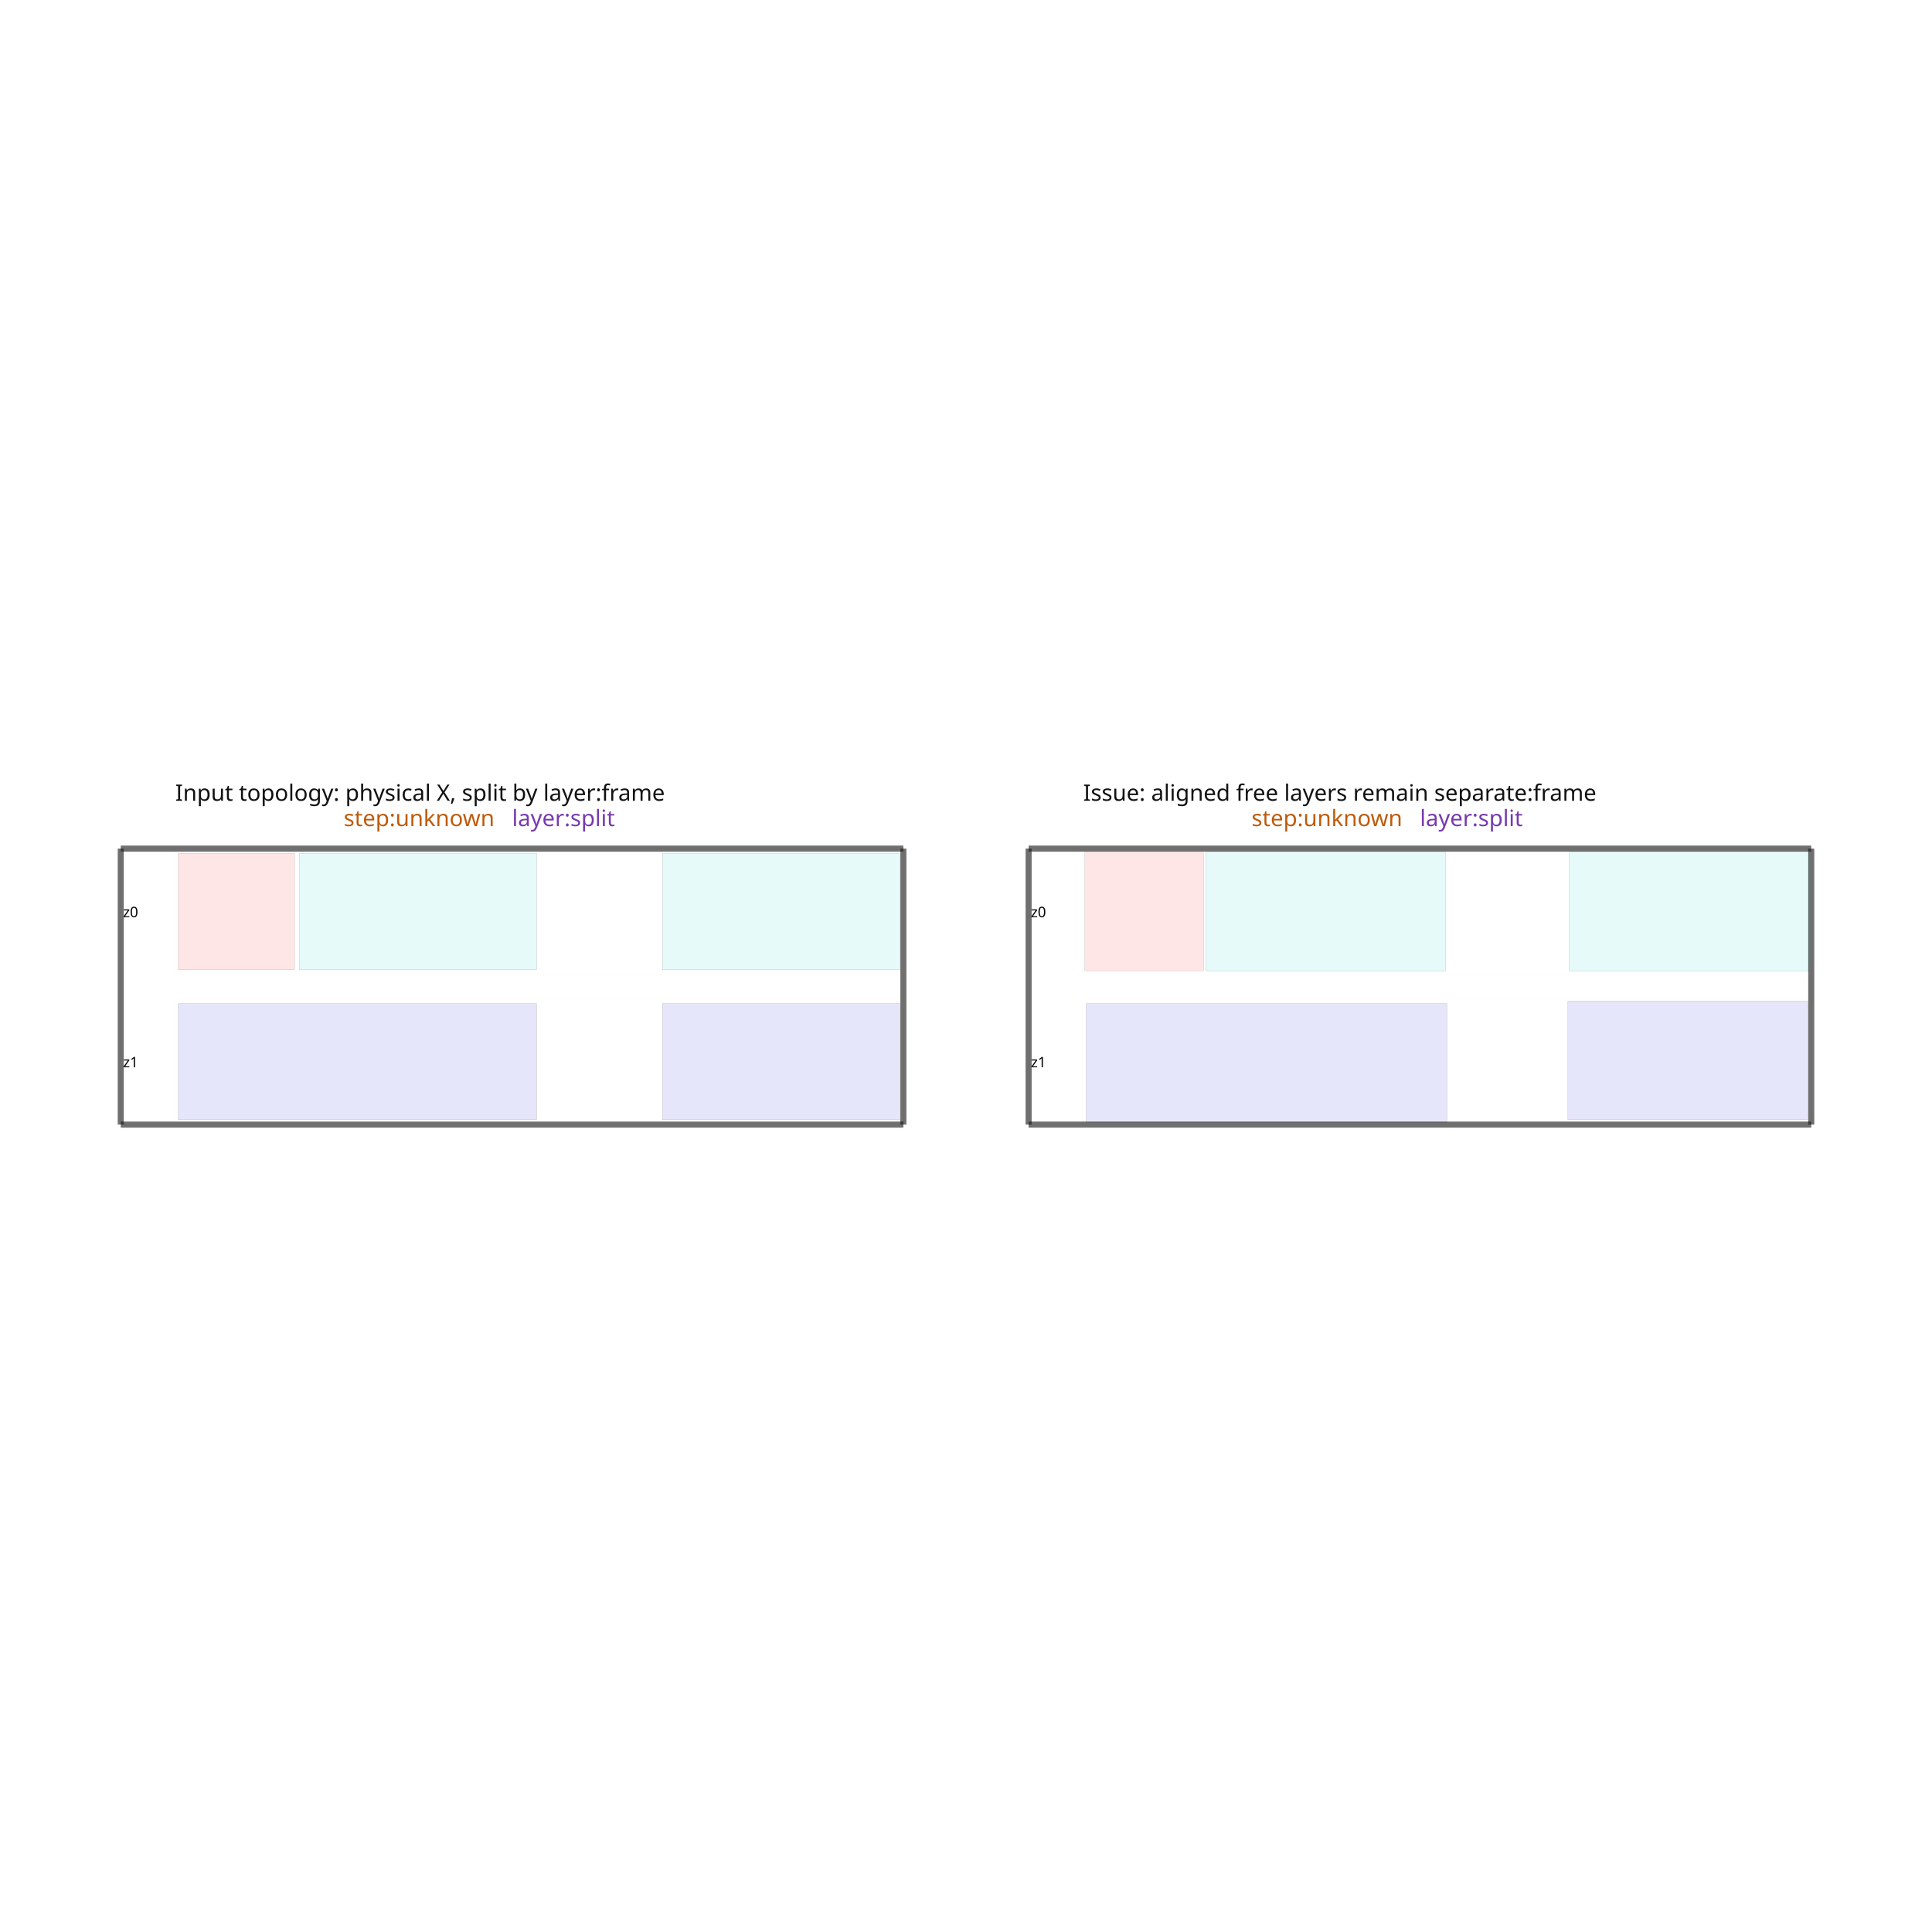
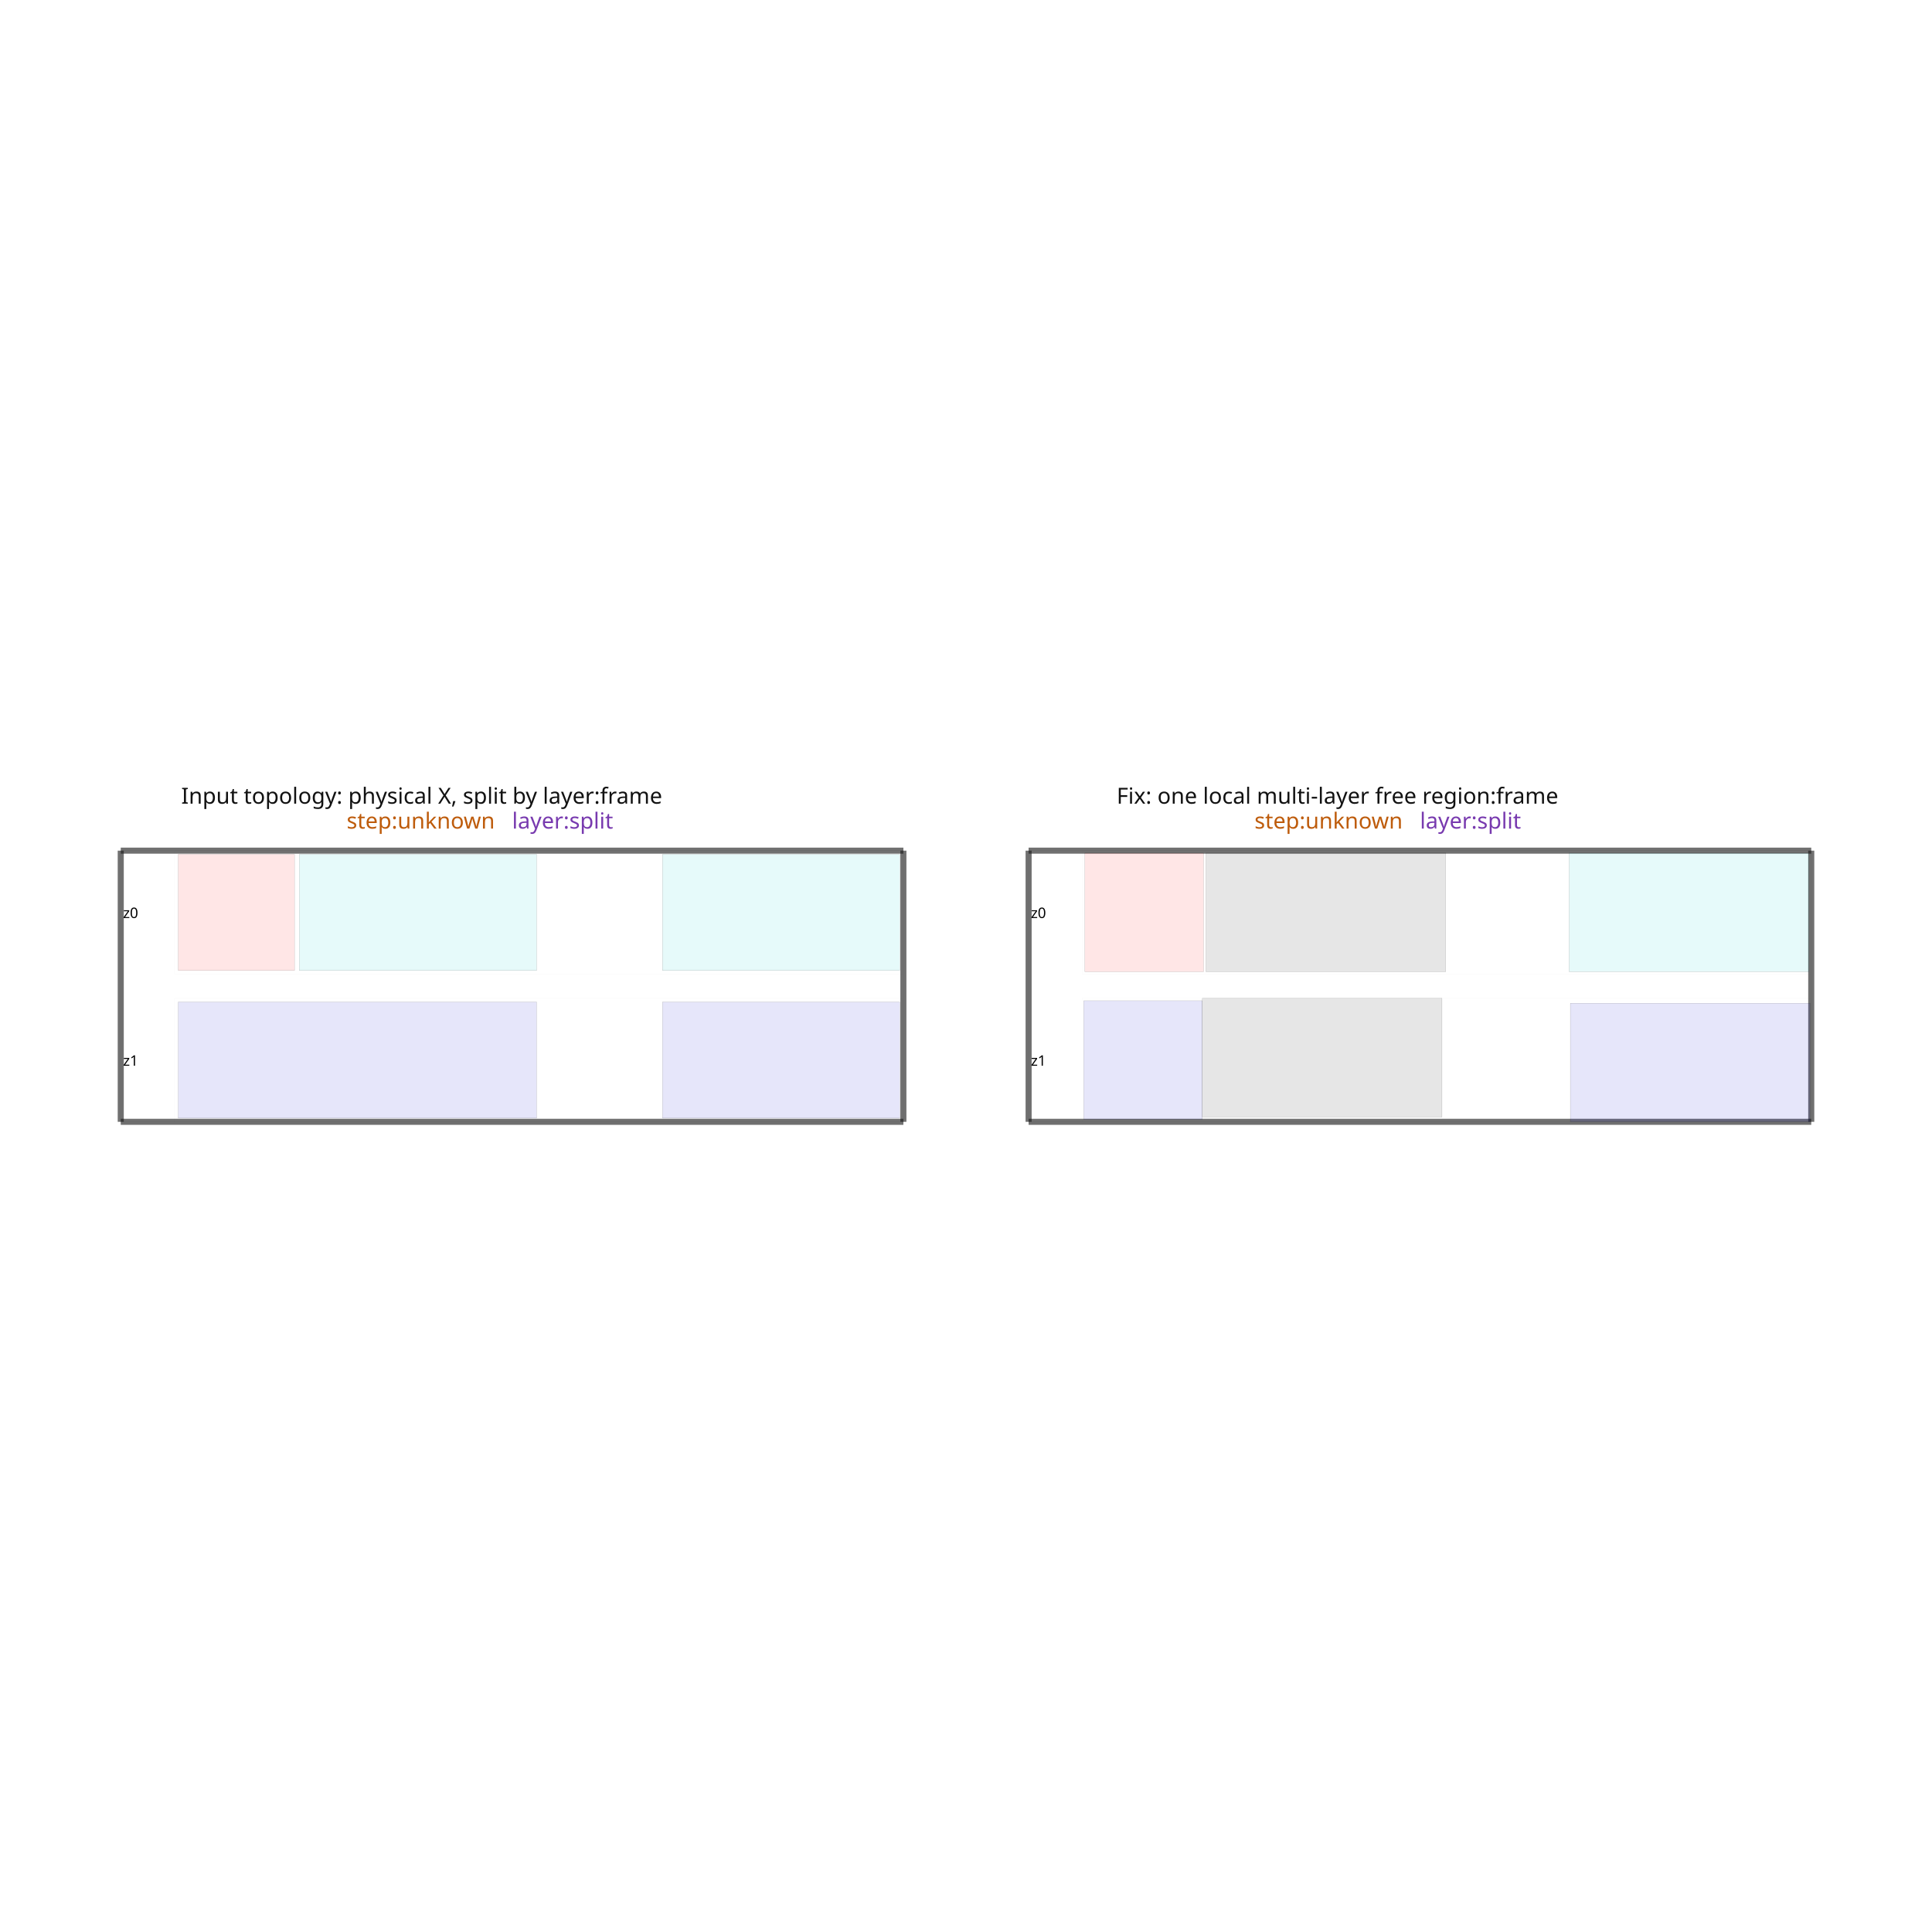
<svg xmlns="http://www.w3.org/2000/svg" width="640" height="640" viewBox="0 0 640 640">
  <rect width="100%" height="100%" fill="white" />
  <g>
-     <polyline data-points="0,0 6.465000000000001,0" data-type="line" data-label="" points="40,372.539 299.259,372.539" fill="none" stroke="rgba(25,25,25,0.62)" stroke-width="2.005" />
+     <polyline data-points="0,0 6.465000000000001,0" data-type="line" data-label="" points="40,371.617 299.259,371.617" fill="none" stroke="rgba(25,25,25,0.62)" stroke-width="2.005" />
  </g>
  <g>
-     <polyline data-points="6.465000000000001,0 6.465000000000001,2.2800000000000002" data-type="line" data-label="" points="299.259,372.539 299.259,281.106" fill="none" stroke="rgba(25,25,25,0.62)" stroke-width="2.005" />
+     <polyline data-points="6.465000000000001,0 6.465000000000001,2.24" data-type="line" data-label="" points="299.259,371.617 299.259,281.789" fill="none" stroke="rgba(25,25,25,0.62)" stroke-width="2.005" />
  </g>
  <g>
-     <polyline data-points="6.465000000000001,2.2800000000000002 0,2.2800000000000002" data-type="line" data-label="" points="299.259,281.106 40,281.106" fill="none" stroke="rgba(25,25,25,0.62)" stroke-width="2.005" />
+     <polyline data-points="6.465000000000001,2.24 0,2.24" data-type="line" data-label="" points="299.259,281.789 40,281.789" fill="none" stroke="rgba(25,25,25,0.62)" stroke-width="2.005" />
  </g>
  <g>
-     <polyline data-points="0,2.2800000000000002 0,0" data-type="line" data-label="" points="40,281.106 40,372.539" fill="none" stroke="rgba(25,25,25,0.62)" stroke-width="2.005" />
+     <polyline data-points="0,2.24 0,0" data-type="line" data-label="" points="40,281.789 40,371.617" fill="none" stroke="rgba(25,25,25,0.62)" stroke-width="2.005" />
  </g>
  <g>
-     <polyline data-points="7.499400000000001,0 13.964400000000001,0" data-type="line" data-label="" points="340.741,372.539 600,372.539" fill="none" stroke="rgba(25,25,25,0.62)" stroke-width="2.005" />
+     <polyline data-points="7.499400000000001,0 13.964400000000001,0" data-type="line" data-label="" points="340.741,371.617 600,371.617" fill="none" stroke="rgba(25,25,25,0.62)" stroke-width="2.005" />
  </g>
  <g>
-     <polyline data-points="13.964400000000001,0 13.964400000000001,2.2800000000000002" data-type="line" data-label="" points="600,372.539 600,281.106" fill="none" stroke="rgba(25,25,25,0.62)" stroke-width="2.005" />
+     <polyline data-points="13.964400000000001,0 13.964400000000001,2.24" data-type="line" data-label="" points="600,371.617 600,281.789" fill="none" stroke="rgba(25,25,25,0.62)" stroke-width="2.005" />
  </g>
  <g>
-     <polyline data-points="13.964400000000001,2.2800000000000002 7.499400000000001,2.2800000000000002" data-type="line" data-label="" points="600,281.106 340.741,281.106" fill="none" stroke="rgba(25,25,25,0.62)" stroke-width="2.005" />
+     <polyline data-points="13.964400000000001,2.24 7.499400000000001,2.24" data-type="line" data-label="" points="600,281.789 340.741,281.789" fill="none" stroke="rgba(25,25,25,0.62)" stroke-width="2.005" />
  </g>
  <g>
-     <polyline data-points="7.499400000000001,2.2800000000000002 7.499400000000001,0" data-type="line" data-label="" points="340.741,281.106 340.741,372.539" fill="none" stroke="rgba(25,25,25,0.62)" stroke-width="2.005" />
+     <polyline data-points="7.499400000000001,2.24 7.499400000000001,0" data-type="line" data-label="" points="340.741,281.789 340.741,371.617" fill="none" stroke="rgba(25,25,25,0.62)" stroke-width="2.005" />
  </g>
  <g>
-     <rect data-type="rect" data-label="Input topology: physical X, split by layer:frame step:unknown layer:split" data-x="3.2325000000000004" data-y="1.1400000000000001" x="40" y="281.106" width="259.259" height="91.432" fill="rgba(255,255,255,0)" stroke="rgba(25,25,25,0.42)" stroke-width="0.025" />
+     <rect data-type="rect" data-label="Input topology: physical X, split by layer:frame step:unknown layer:split" data-x="3.2325000000000004" data-y="1.12" x="40" y="281.789" width="259.259" height="89.828" fill="rgba(255,255,255,0)" stroke="rgba(25,25,25,0.42)" stroke-width="0.025" />
  </g>
  <g>
-     <rect data-type="rect" data-label="top-target availableZ: 0 containsTarget containsObstacle" data-x="0.9549999999999998" data-y="1.76" x="59.048" y="282.711" width="38.498" height="38.498" fill="rgba(255,0,0,0.1)" stroke="black" stroke-width="0.025" />
+     <rect data-type="rect" data-label="top-target availableZ: 0 containsTarget containsObstacle" data-x="0.9549999999999998" data-y="1.73" x="59.048" y="282.992" width="38.498" height="38.498" fill="rgba(255,0,0,0.1)" stroke="black" stroke-width="0.025" />
  </g>
  <g>
-     <rect data-type="rect" data-label="top-near-free availableZ: 0" data-x="2.455" data-y="1.76" x="99.15" y="282.711" width="78.6" height="38.498" fill="rgba(0,200,200, 0.1)" stroke="black" stroke-width="0.025" />
+     <rect data-type="rect" data-label="top-near-free availableZ: 0" data-x="2.455" data-y="1.73" x="99.15" y="282.992" width="78.6" height="38.498" fill="rgba(0,200,200, 0.1)" stroke="black" stroke-width="0.025" />
  </g>
  <g>
-     <rect data-type="rect" data-label="top-far-free availableZ: 0" data-x="5.455" data-y="1.76" x="219.456" y="282.711" width="78.6" height="38.498" fill="rgba(0,200,200, 0.1)" stroke="black" stroke-width="0.025" />
+     <rect data-type="rect" data-label="top-far-free availableZ: 0" data-x="5.455" data-y="1.73" x="219.456" y="282.992" width="78.6" height="38.498" fill="rgba(0,200,200, 0.1)" stroke="black" stroke-width="0.025" />
  </g>
  <g>
-     <rect data-type="rect" data-label="z0" data-x="3.455" data-y="1.76" x="57.845" y="281.106" width="241.414" height="41.706" fill="rgba(255,255,255,0)" stroke="rgba(40,40,40,0.14)" stroke-width="0.025" />
+     <rect data-type="rect" data-label="z0" data-x="3.455" data-y="1.73" x="57.845" y="281.789" width="241.414" height="40.904" fill="rgba(255,255,255,0)" stroke="rgba(40,40,40,0.14)" stroke-width="0.025" />
  </g>
  <g>
-     <rect data-type="rect" data-label="bottom-near-free availableZ: 1" data-x="1.9549999999999998" data-y="0.52" x="59.048" y="332.437" width="118.702" height="38.498" fill="rgba(0,0,200, 0.1)" stroke="black" stroke-width="0.025" />
+     <rect data-type="rect" data-label="bottom-near-free availableZ: 1" data-x="1.9549999999999998" data-y="0.51" x="59.048" y="331.916" width="118.702" height="38.498" fill="rgba(0,0,200, 0.1)" stroke="black" stroke-width="0.025" />
  </g>
  <g>
-     <rect data-type="rect" data-label="bottom-far-free availableZ: 1" data-x="5.455" data-y="0.52" x="219.456" y="332.437" width="78.6" height="38.498" fill="rgba(0,0,200, 0.1)" stroke="black" stroke-width="0.025" />
+     <rect data-type="rect" data-label="bottom-far-free availableZ: 1" data-x="5.455" data-y="0.51" x="219.456" y="331.916" width="78.6" height="38.498" fill="rgba(0,0,200, 0.1)" stroke="black" stroke-width="0.025" />
  </g>
  <g>
-     <rect data-type="rect" data-label="z1" data-x="3.455" data-y="0.52" x="57.845" y="330.833" width="241.414" height="41.706" fill="rgba(255,255,255,0)" stroke="rgba(40,40,40,0.14)" stroke-width="0.025" />
+     <rect data-type="rect" data-label="z1" data-x="3.455" data-y="0.51" x="57.845" y="330.713" width="241.414" height="40.904" fill="rgba(255,255,255,0)" stroke="rgba(40,40,40,0.14)" stroke-width="0.025" />
  </g>
  <g>
-     <rect data-type="rect" data-label="Issue: aligned free layers remain separate:frame step:unknown layer:split" data-x="10.731900000000001" data-y="1.1400000000000001" x="340.741" y="281.106" width="259.259" height="91.432" fill="rgba(255,255,255,0)" stroke="rgba(25,25,25,0.42)" stroke-width="0.025" />
+     <rect data-type="rect" data-label="Fix: one local multi-layer free region:frame step:unknown layer:split" data-x="10.731900000000001" data-y="1.12" x="340.741" y="281.789" width="259.259" height="89.828" fill="rgba(255,255,255,0)" stroke="rgba(25,25,25,0.42)" stroke-width="0.025" />
  </g>
  <g>
-     <rect data-type="rect" data-label="top-target availableZ: 0 component: yes" data-x="8.454400000000001" data-y="1.76" x="359.388" y="282.31" width="39.3" height="39.3" fill="rgba(255,0,0,0.1)" stroke="black" stroke-width="0.025" />
+     <rect data-type="rect" data-label="top-target availableZ: 0 component: yes" data-x="8.454400000000001" data-y="1.73" x="359.388" y="282.591" width="39.3" height="39.3" fill="rgba(255,0,0,0.1)" stroke="black" stroke-width="0.025" />
  </g>
  <g>
-     <rect data-type="rect" data-label="top-near-free availableZ: 0 component: yes" data-x="9.954400000000001" data-y="1.76" x="399.49" y="282.31" width="79.402" height="39.3" fill="rgba(0,200,200, 0.1)" stroke="black" stroke-width="0.025" />
+     <rect data-type="rect" data-label="topology_merge_2 availableZ: 0,1 component: yes" data-x="9.954400000000001" data-y="1.73" x="399.49" y="282.591" width="79.402" height="39.3" fill="rgba(0,0,0,0.1)" stroke="black" stroke-width="0.025" />
  </g>
  <g>
-     <rect data-type="rect" data-label="top-far-free availableZ: 0 component: yes" data-x="12.954400000000001" data-y="1.76" x="519.796" y="282.31" width="79.402" height="39.3" fill="rgba(0,200,200, 0.1)" stroke="black" stroke-width="0.025" />
+     <rect data-type="rect" data-label="top-far-free availableZ: 0 component: yes" data-x="12.954400000000001" data-y="1.73" x="519.796" y="282.591" width="79.402" height="39.3" fill="rgba(0,200,200, 0.1)" stroke="black" stroke-width="0.025" />
  </g>
  <g>
-     <rect data-type="rect" data-label="z0" data-x="10.954400000000001" data-y="1.76" x="358.586" y="281.106" width="241.414" height="41.706" fill="rgba(255,255,255,0)" stroke="rgba(40,40,40,0.14)" stroke-width="0.025" />
+     <rect data-type="rect" data-label="z0" data-x="10.954400000000001" data-y="1.73" x="358.586" y="281.789" width="241.414" height="40.904" fill="rgba(255,255,255,0)" stroke="rgba(40,40,40,0.14)" stroke-width="0.025" />
  </g>
  <g>
-     <rect data-type="rect" data-label="bottom-near-free availableZ: 1 component: yes" data-x="9.464400000000001" data-y="0.51" x="359.789" y="332.437" width="119.504" height="39.3" fill="rgba(0,0,200, 0.1)" stroke="black" stroke-width="0.025" />
+     <rect data-type="rect" data-label="topology_merge_1 availableZ: 1 component: yes" data-x="8.444400000000002" data-y="0.51" x="358.987" y="331.515" width="39.3" height="39.3" fill="rgba(0,0,200, 0.1)" stroke="black" stroke-width="0.025" />
  </g>
  <g>
-     <rect data-type="rect" data-label="bottom-far-free availableZ: 1 component: yes" data-x="12.944400000000002" data-y="0.53" x="519.395" y="331.635" width="79.402" height="39.3" fill="rgba(0,0,200, 0.1)" stroke="black" stroke-width="0.025" />
+     <rect data-type="rect" data-label="topology_merge_2 availableZ: 0,1 component: yes" data-x="9.924400000000002" data-y="0.53" x="398.287" y="330.713" width="79.402" height="39.3" fill="rgba(0,0,0,0.1)" stroke="black" stroke-width="0.025" />
  </g>
  <g>
-     <rect data-type="rect" data-label="z1" data-x="10.954400000000001" data-y="0.52" x="358.586" y="330.833" width="241.414" height="41.706" fill="rgba(255,255,255,0)" stroke="rgba(40,40,40,0.14)" stroke-width="0.025" />
+     <rect data-type="rect" data-label="bottom-far-free availableZ: 1 component: yes" data-x="12.964400000000001" data-y="0.49" x="520.197" y="332.317" width="79.402" height="39.3" fill="rgba(0,0,200, 0.1)" stroke="black" stroke-width="0.025" />
  </g>
-   <text data-type="text" data-label="z0" data-x="0.14400000000000002" data-y="1.76" x="45.775" y="301.959" fill="black" font-size="4.812" font-family="sans-serif" text-anchor="end" dominant-baseline="central">z0</text>
-   <text data-type="text" data-label="z1" data-x="0.14400000000000002" data-y="0.52" x="45.775" y="351.686" fill="black" font-size="4.812" font-family="sans-serif" text-anchor="end" dominant-baseline="central">z1</text>
-   <text data-type="text" data-label="Input topology: physical X, split by layer:frame" data-x="0.4505352" data-y="2.6202672000000002" x="58.067" y="267.461" fill="rgb(18,18,18)" font-size="7.497" font-family="sans-serif" text-anchor="start" dominant-baseline="text-after-edge">Input topology: physical X, split by layer:frame</text>
-   <text data-type="text" data-label="step:unknown" data-x="1.8415176000000002" data-y="2.4108720000000003" x="113.848" y="275.858" fill="rgb(190,92,12)" font-size="7.497" font-family="sans-serif" text-anchor="start" dominant-baseline="text-after-edge">step:unknown</text>
-   <text data-type="text" data-label=" layer:split" data-x="3.2325000000000004" data-y="2.4108720000000003" x="169.63" y="275.858" fill="rgb(120,58,175)" font-size="7.497" font-family="sans-serif" text-anchor="start" dominant-baseline="text-after-edge"> layer:split</text>
-   <text data-type="text" data-label="z0" data-x="7.6434000000000015" data-y="1.76" x="346.515" y="301.959" fill="black" font-size="4.812" font-family="sans-serif" text-anchor="end" dominant-baseline="central">z0</text>
-   <text data-type="text" data-label="z1" data-x="7.6434000000000015" data-y="0.52" x="346.515" y="351.686" fill="black" font-size="4.812" font-family="sans-serif" text-anchor="end" dominant-baseline="central">z1</text>
-   <text data-type="text" data-label="Issue: aligned free layers remain separate:frame" data-x="7.9499352000000005" data-y="2.6202672000000002" x="358.808" y="267.461" fill="rgb(18,18,18)" font-size="7.497" font-family="sans-serif" text-anchor="start" dominant-baseline="text-after-edge">Issue: aligned free layers remain separate:frame</text>
-   <text data-type="text" data-label="step:unknown" data-x="9.340917600000001" data-y="2.4108720000000003" x="414.589" y="275.858" fill="rgb(190,92,12)" font-size="7.497" font-family="sans-serif" text-anchor="start" dominant-baseline="text-after-edge">step:unknown</text>
-   <text data-type="text" data-label=" layer:split" data-x="10.731900000000001" data-y="2.4108720000000003" x="470.37" y="275.858" fill="rgb(120,58,175)" font-size="7.497" font-family="sans-serif" text-anchor="start" dominant-baseline="text-after-edge"> layer:split</text>
+   <g>
+     <rect data-type="rect" data-label="z1" data-x="10.954400000000001" data-y="0.51" x="358.586" y="330.713" width="241.414" height="40.904" fill="rgba(255,255,255,0)" stroke="rgba(40,40,40,0.14)" stroke-width="0.025" />
+   </g>
+   <text data-type="text" data-label="z0" data-x="0.14400000000000002" data-y="1.73" x="45.775" y="302.241" fill="black" font-size="4.812" font-family="sans-serif" text-anchor="end" dominant-baseline="central">z0</text>
+   <text data-type="text" data-label="z1" data-x="0.14400000000000002" data-y="0.51" x="45.775" y="351.165" fill="black" font-size="4.812" font-family="sans-serif" text-anchor="end" dominant-baseline="central">z1</text>
+   <text data-type="text" data-label="Input topology: physical X, split by layer:frame" data-x="0.49934160000000016" data-y="2.5742976" x="60.025" y="268.383" fill="rgb(18,18,18)" font-size="7.366" font-family="sans-serif" text-anchor="start" dominant-baseline="text-after-edge">Input topology: physical X, split by layer:frame</text>
+   <text data-type="text" data-label="step:unknown" data-x="1.8659208000000003" data-y="2.368576" x="114.827" y="276.633" fill="rgb(190,92,12)" font-size="7.366" font-family="sans-serif" text-anchor="start" dominant-baseline="text-after-edge">step:unknown</text>
+   <text data-type="text" data-label=" layer:split" data-x="3.2325000000000004" data-y="2.368576" x="169.63" y="276.633" fill="rgb(120,58,175)" font-size="7.366" font-family="sans-serif" text-anchor="start" dominant-baseline="text-after-edge"> layer:split</text>
+   <text data-type="text" data-label="z0" data-x="7.6434000000000015" data-y="1.73" x="346.515" y="302.241" fill="black" font-size="4.812" font-family="sans-serif" text-anchor="end" dominant-baseline="central">z0</text>
+   <text data-type="text" data-label="z1" data-x="7.6434000000000015" data-y="0.51" x="346.515" y="351.165" fill="black" font-size="4.812" font-family="sans-serif" text-anchor="end" dominant-baseline="central">z1</text>
+   <text data-type="text" data-label="Fix: one local multi-layer free region:frame" data-x="8.2265048" data-y="2.5742976" x="369.899" y="268.383" fill="rgb(18,18,18)" font-size="7.366" font-family="sans-serif" text-anchor="start" dominant-baseline="text-after-edge">Fix: one local multi-layer free region:frame</text>
+   <text data-type="text" data-label="step:unknown" data-x="9.365320800000001" data-y="2.368576" x="415.568" y="276.633" fill="rgb(190,92,12)" font-size="7.366" font-family="sans-serif" text-anchor="start" dominant-baseline="text-after-edge">step:unknown</text>
+   <text data-type="text" data-label=" layer:split" data-x="10.731900000000001" data-y="2.368576" x="470.37" y="276.633" fill="rgb(120,58,175)" font-size="7.366" font-family="sans-serif" text-anchor="start" dominant-baseline="text-after-edge"> layer:split</text>
  <g id="crosshair" style="display: none">
    <line id="crosshair-h" y1="0" y2="640" stroke="#666" stroke-width="0.5" />
    <line id="crosshair-v" x1="0" x2="640" stroke="#666" stroke-width="0.5" />
    <text id="coordinates" font-family="monospace" font-size="12" fill="#666" />
  </g>
</svg>
